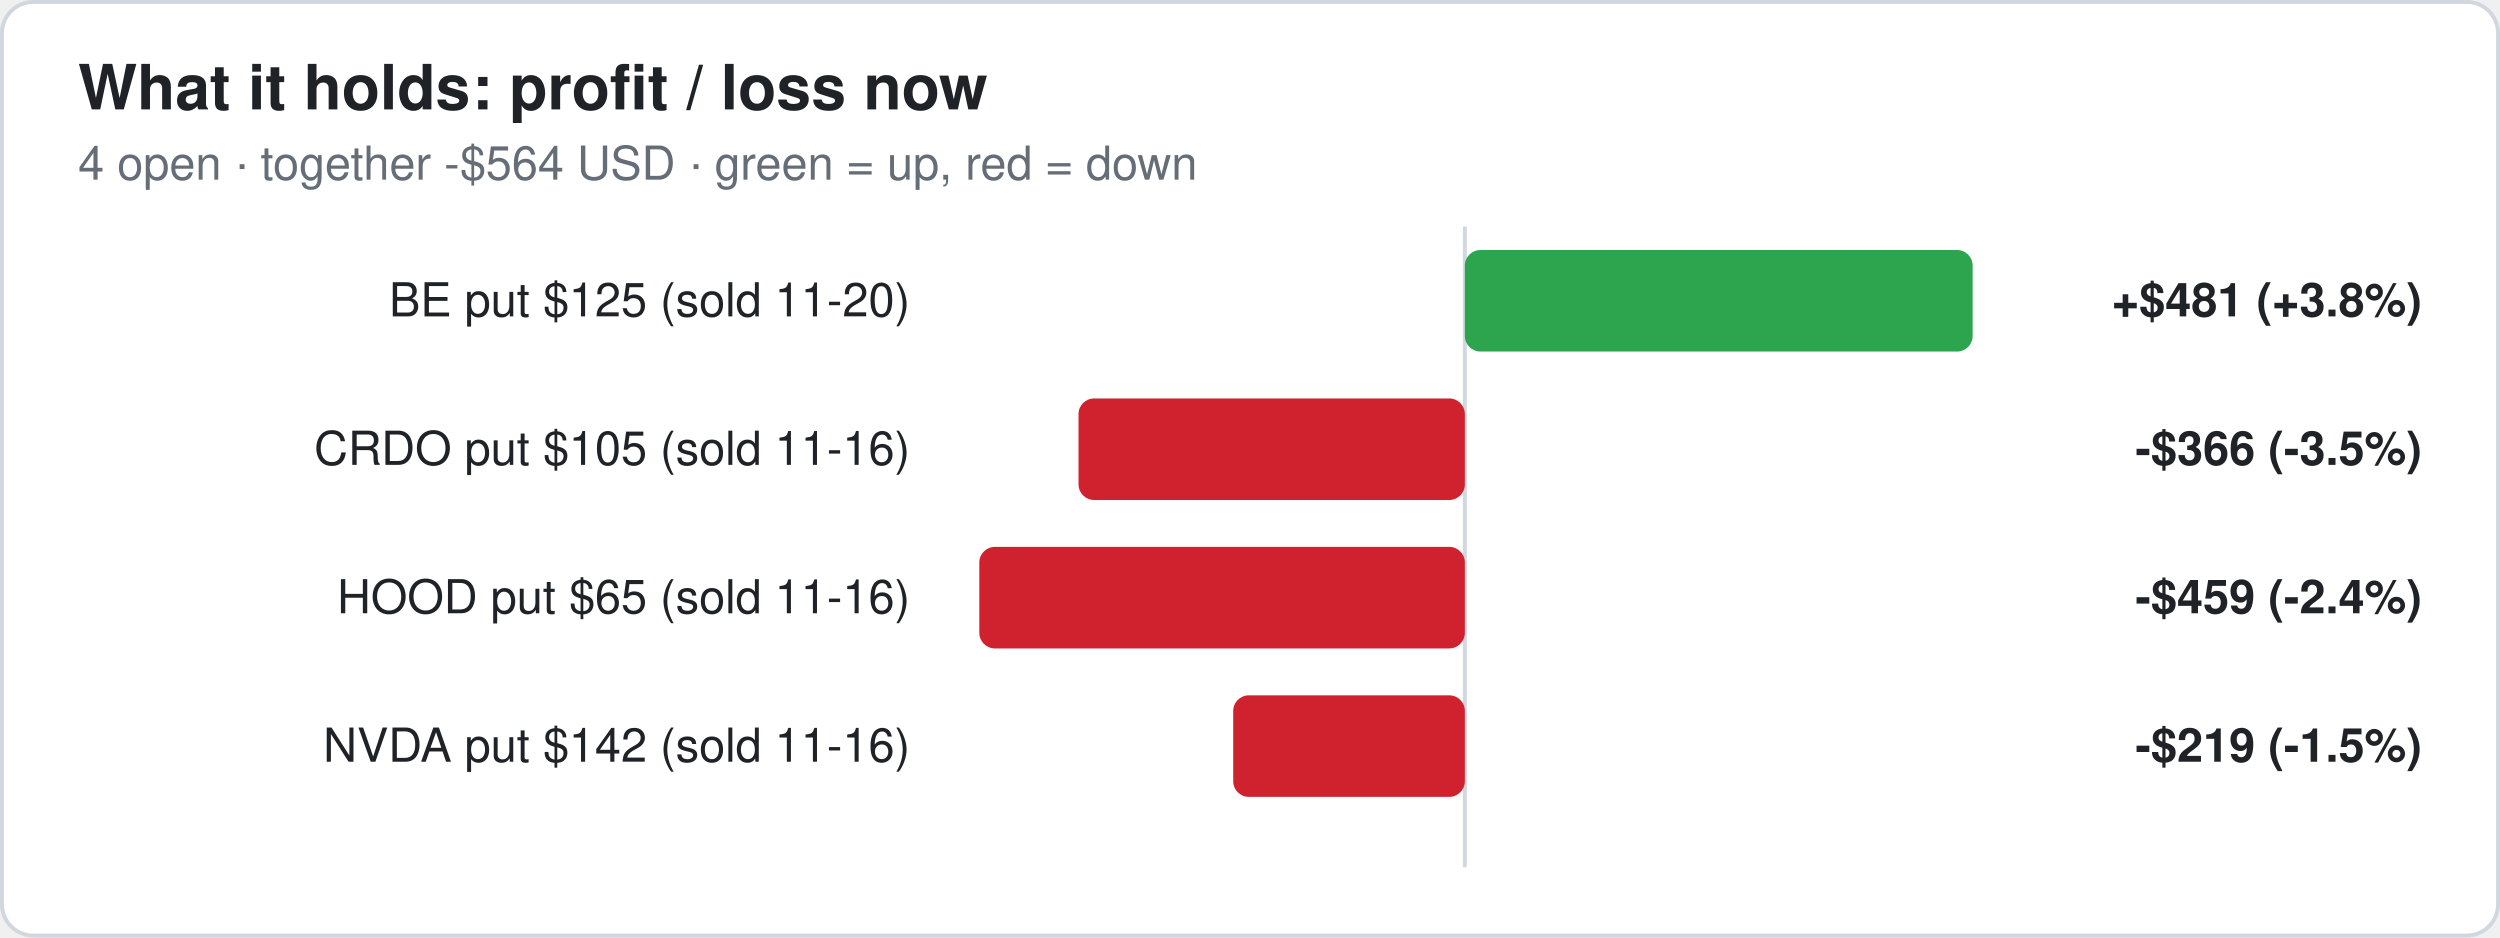
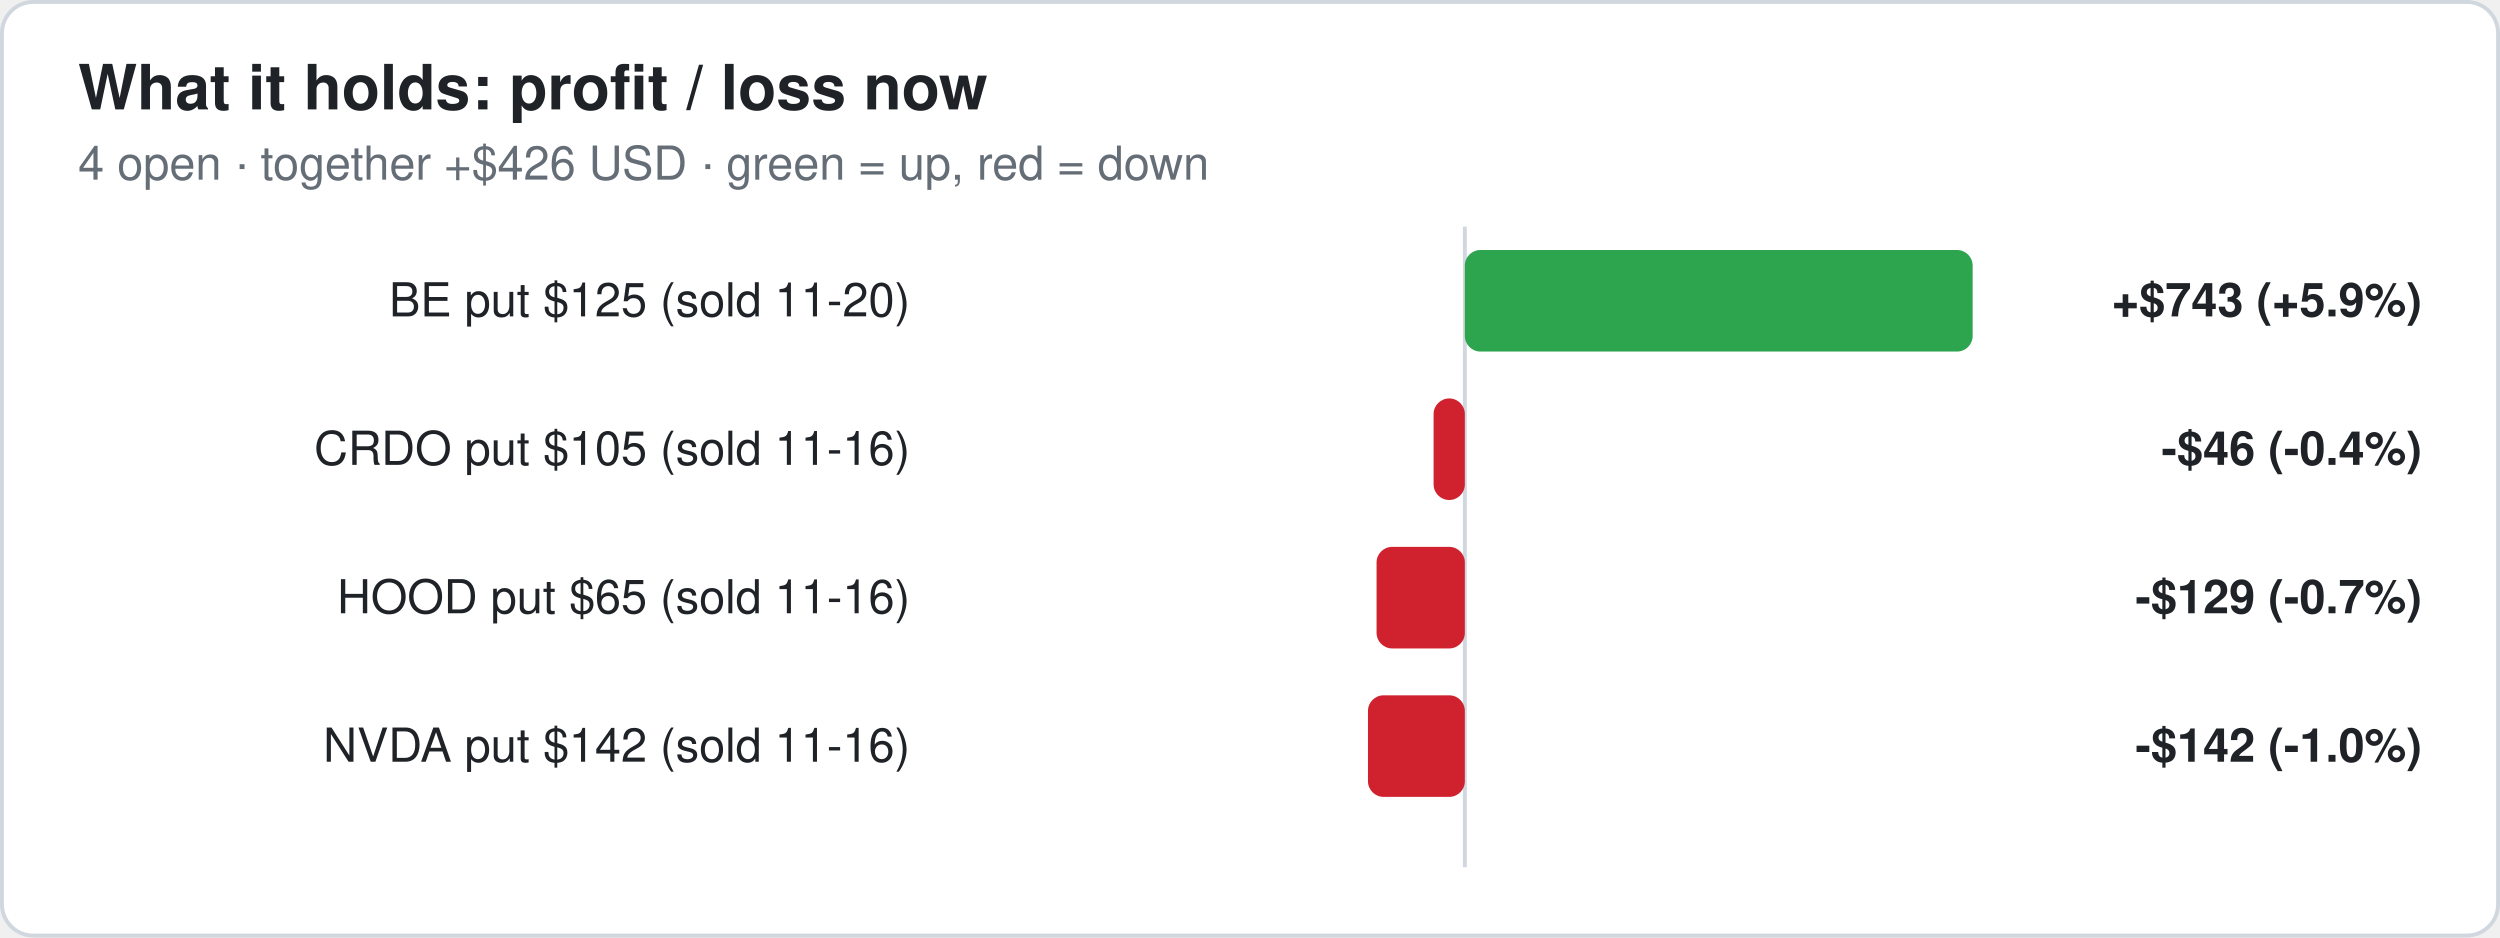
<svg xmlns="http://www.w3.org/2000/svg" width="640" height="240" viewBox="0 0 640 240" font-family="Helvetica, Arial, sans-serif">
  <rect x="0.5" y="0.5" width="639" height="239" rx="8" fill="#ffffff" stroke="#d0d7de" />
  <text x="20" y="28" font-size="16" font-weight="bold" fill="#1f2328">What it holds: profit / loss now</text>
-   <text x="20" y="46" font-size="12" fill="#656d76">4 open · together -$564 USD · green = up, red = down</text>
+   <text x="20" y="46" font-size="12" fill="#656d76">4 open · together +$426 USD · green = up, red = down</text>
  <line x1="375.0" x2="375.0" y1="58" y2="222" stroke="#d0d7de" stroke-width="1" />
  <text x="233" y="81.0" font-size="12" text-anchor="end" fill="#1f2328">BE put $125 (sold 11-20)</text>
  <rect x="375.0" y="64" width="130.0" height="26" rx="4" fill="#2da44e" />
-   <text x="620" y="81.0" font-size="12" font-weight="bold" text-anchor="end" fill="#1f2328">+$481 (+3.8%)</text>
+   <text x="620" y="81.0" font-size="12" font-weight="bold" text-anchor="end" fill="#1f2328">+$743 (+5.9%)</text>
  <text x="233" y="119.0" font-size="12" text-anchor="end" fill="#1f2328">CRDO put $105 (sold 11-16)</text>
-   <rect x="276.1" y="102" width="98.9" height="26" rx="4" fill="#cf222e" />
-   <text x="620" y="119.0" font-size="12" font-weight="bold" text-anchor="end" fill="#1f2328">-$366 (-3.5%)</text>
+   <rect x="367.0" y="102" width="8.0" height="26" rx="4" fill="#cf222e" />
+   <text x="620" y="119.0" font-size="12" font-weight="bold" text-anchor="end" fill="#1f2328">-$46 (-0.4%)</text>
  <text x="233" y="157.0" font-size="12" text-anchor="end" fill="#1f2328">HOOD put $65 (sold 11-16)</text>
-   <rect x="250.7" y="140" width="124.3" height="26" rx="4" fill="#cf222e" />
-   <text x="620" y="157.0" font-size="12" font-weight="bold" text-anchor="end" fill="#1f2328">-$459 (-2.4%)</text>
+   <rect x="352.4" y="140" width="22.6" height="26" rx="4" fill="#cf222e" />
+   <text x="620" y="157.0" font-size="12" font-weight="bold" text-anchor="end" fill="#1f2328">-$129 (-0.7%)</text>
  <text x="233" y="195.0" font-size="12" text-anchor="end" fill="#1f2328">NVDA put $142 (sold 11-16)</text>
-   <rect x="315.7" y="178" width="59.3" height="26" rx="4" fill="#cf222e" />
-   <text x="620" y="195.0" font-size="12" font-weight="bold" text-anchor="end" fill="#1f2328">-$219 (-1.5%)</text>
+   <rect x="350.2" y="178" width="24.8" height="26" rx="4" fill="#cf222e" />
+   <text x="620" y="195.0" font-size="12" font-weight="bold" text-anchor="end" fill="#1f2328">-$142 (-1.0%)</text>
</svg>
